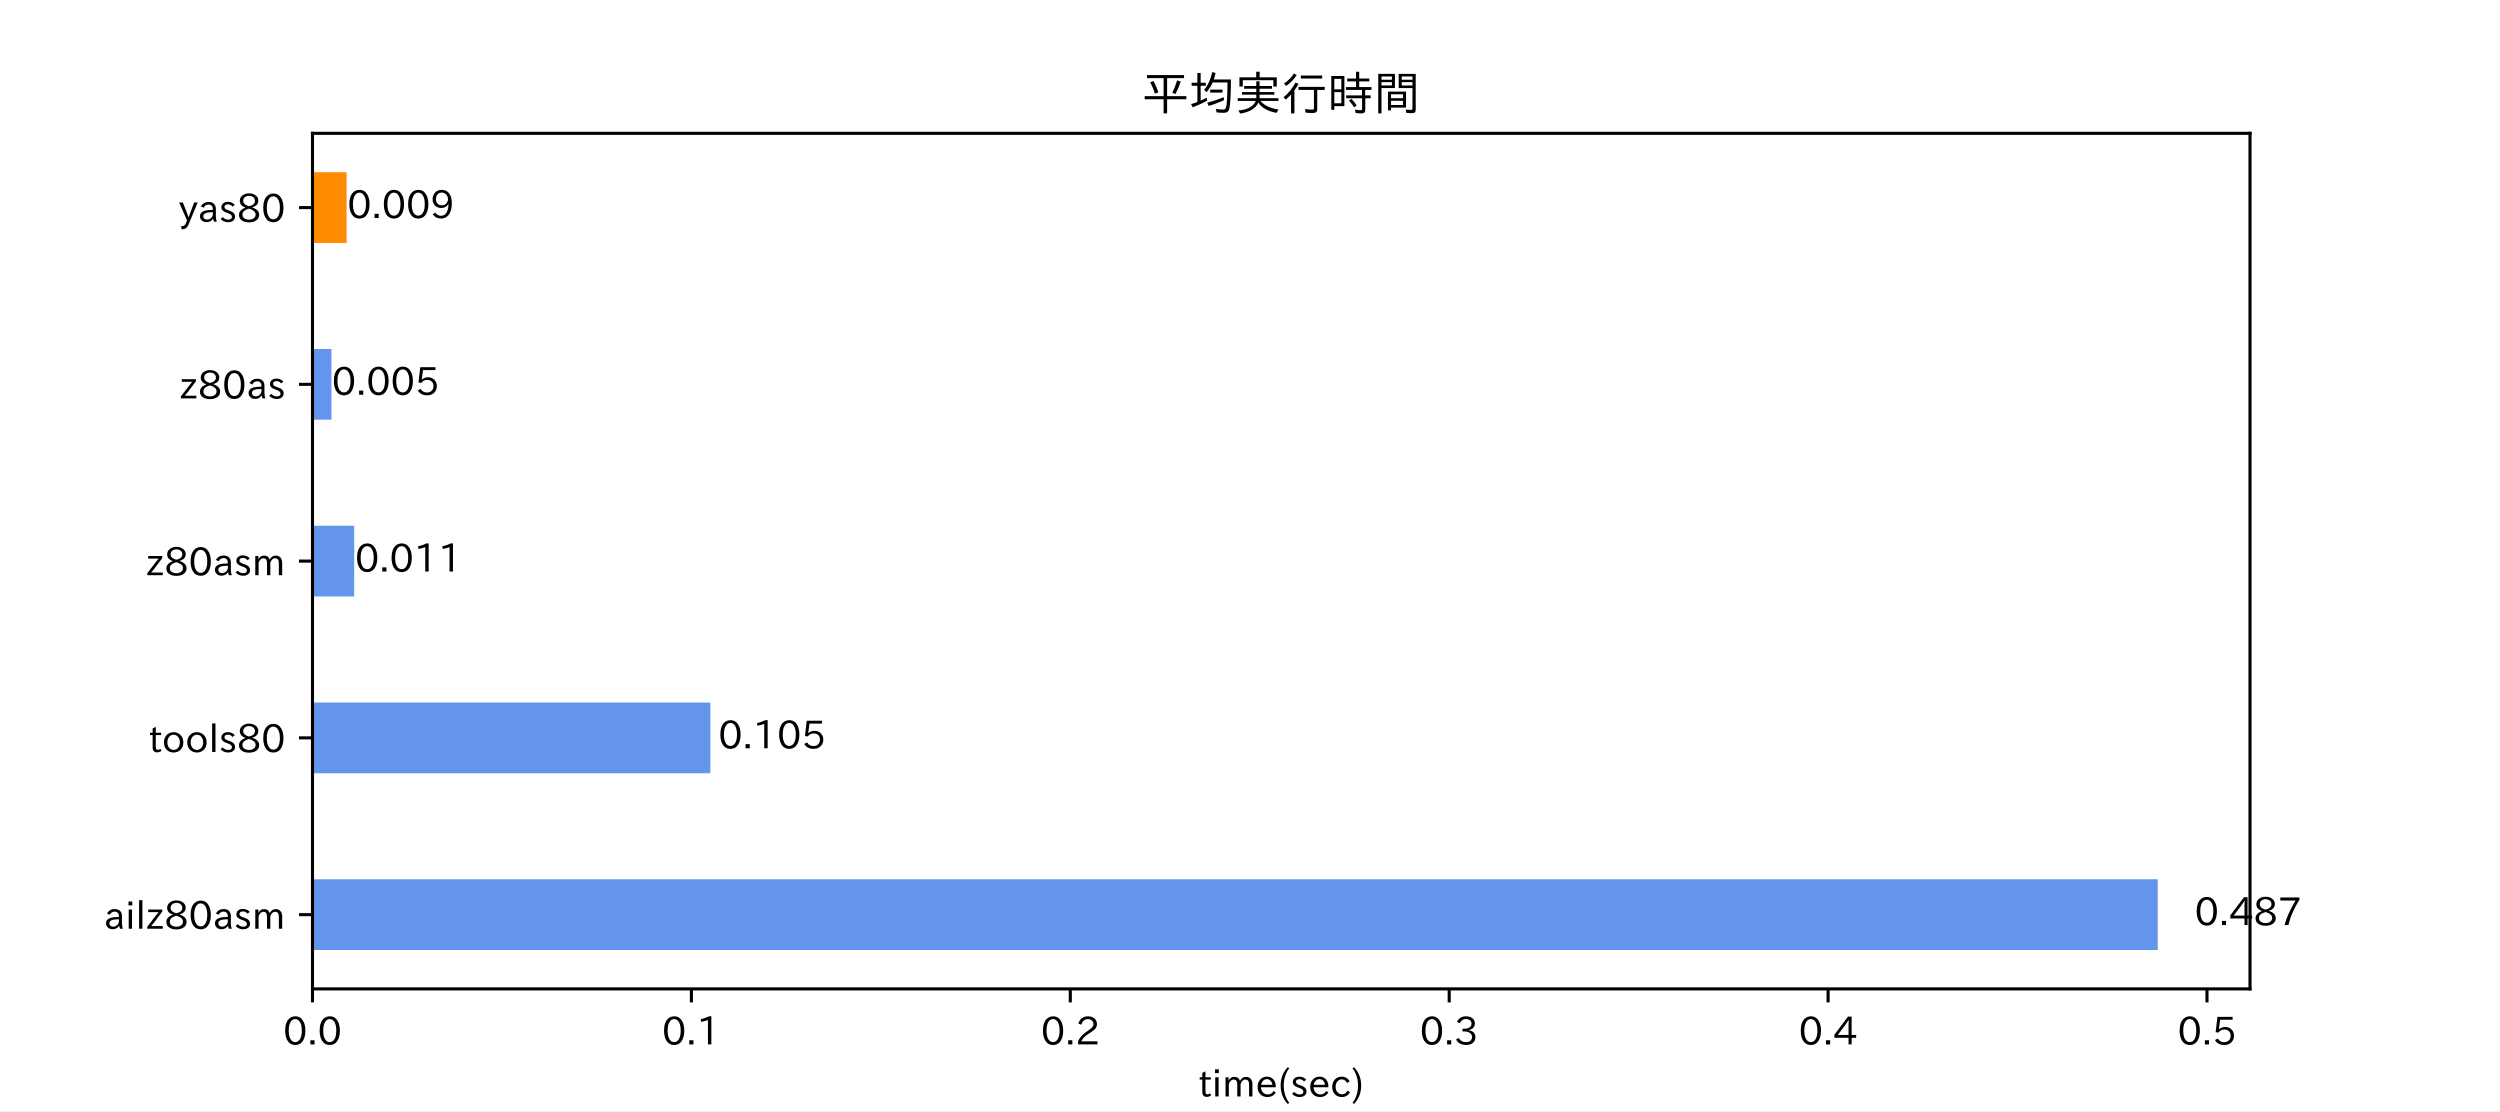
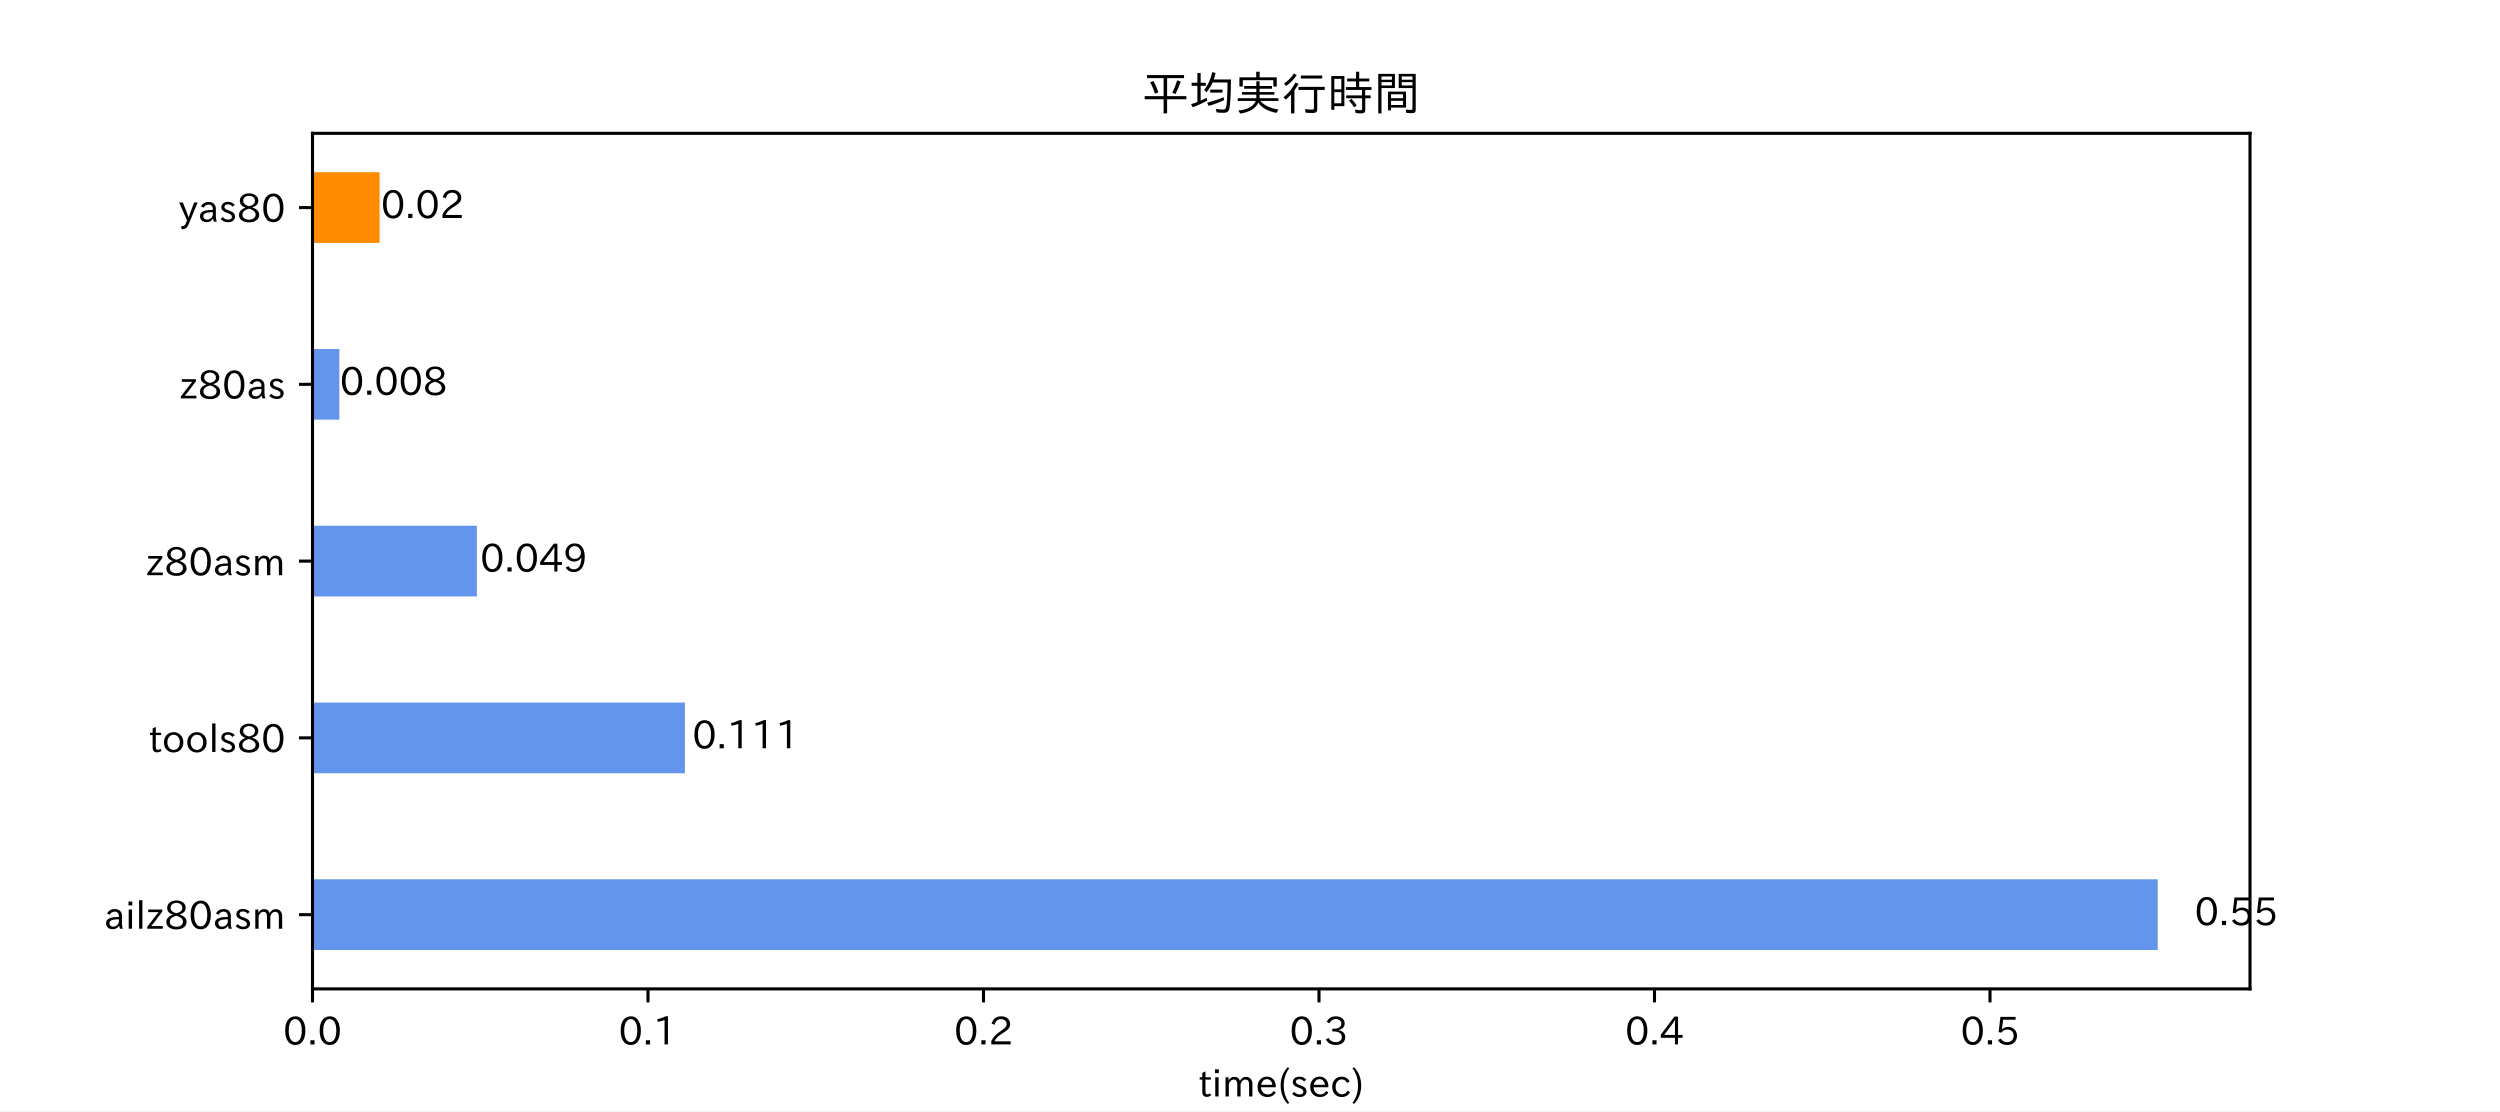
<svg xmlns="http://www.w3.org/2000/svg" xmlns:xlink="http://www.w3.org/1999/xlink" width="648pt" height="288pt" viewBox="0 0 648 288" version="1.1">
  <defs>
    <style type="text/css">*{stroke-linejoin: round; stroke-linecap: butt}</style>
  </defs>
  <g id="figure_1">
    <g id="patch_1">
      <path d="M 0 288  L 648 288  L 648 0  L 0 0  z " style="fill: #ffffff" />
    </g>
    <g id="axes_1">
      <g id="patch_2">
        <path d="M 81 256.32  L 583.2 256.32  L 583.2 34.56  L 81 34.56  z " style="fill: #ffffff" />
      </g>
      <g id="patch_3">
-         <path d="M 81 44.64  L 89.839 44.64  L 89.839 62.967  L 81 62.967  z " clip-path="url(#p215a310bd5)" style="fill: #ff8c00" />
+         <path d="M 81 44.64  L 98.392 44.64  L 98.392 62.967  L 81 62.967  z " clip-path="url(#pfd53c5d182)" style="fill: #ff8c00" />
      </g>
      <g id="patch_4">
-         <path d="M 81 90.458  L 85.911 90.458  L 85.911 108.785  L 81 108.785  z " clip-path="url(#p215a310bd5)" style="fill: #6495ed" />
+         <path d="M 81 90.458  L 87.957 90.458  L 87.957 108.785  L 81 108.785  z " clip-path="url(#pfd53c5d182)" style="fill: #6495ed" />
      </g>
      <g id="patch_5">
-         <path d="M 81 136.276  L 91.803 136.276  L 91.803 154.604  L 81 154.604  z " clip-path="url(#p215a310bd5)" style="fill: #6495ed" />
+         <path d="M 81 136.276  L 123.611 136.276  L 123.611 154.604  L 81 154.604  z " clip-path="url(#pfd53c5d182)" style="fill: #6495ed" />
      </g>
      <g id="patch_6">
-         <path d="M 81 182.095  L 184.121 182.095  L 184.121 200.422  L 81 200.422  z " clip-path="url(#p215a310bd5)" style="fill: #6495ed" />
+         <path d="M 81 182.095  L 177.527 182.095  L 177.527 200.422  L 81 200.422  z " clip-path="url(#pfd53c5d182)" style="fill: #6495ed" />
      </g>
      <g id="patch_7">
-         <path d="M 81 227.913  L 559.286 227.913  L 559.286 246.24  L 81 246.24  z " clip-path="url(#p215a310bd5)" style="fill: #6495ed" />
+         <path d="M 81 227.913  L 559.286 227.913  L 559.286 246.24  L 81 246.24  z " clip-path="url(#pfd53c5d182)" style="fill: #6495ed" />
      </g>
      <g id="matplotlib.axis_1">
        <g id="xtick_1">
          <g id="line2d_1">
            <defs>
-               <path id="m4968c9f6e3" d="M 0 0  L 0 3.5  " style="stroke: #000000; stroke-width: 0.8" />
+               <path id="mb11328006b" d="M 0 0  L 0 3.5  " style="stroke: #000000; stroke-width: 0.8" />
            </defs>
            <g>
-               <use xlink:href="#m4968c9f6e3" x="81" y="256.32" style="stroke: #000000; stroke-width: 0.8" />
+               <use xlink:href="#mb11328006b" x="81" y="256.32" style="stroke: #000000; stroke-width: 0.8" />
            </g>
          </g>
          <g id="text_1">
            <g transform="translate(73.38047 270.8106) scale(0.1 -0.1)">
              <defs>
                <path id="IPAexGothic-30" d="M 2038 4725  Q 2881 4725 3334 3944  Q 3694 3325 3694 2344  Q 3694 1372 3334 741  Q 2888 -31 2016 -31  Q 1147 -31 700 741  Q 341 1372 341 2350  Q 341 3713 1000 4334  Q 1419 4725 2038 4725  z M 2016 4266  Q 1516 4266 1228 3759  Q 934 3247 934 2344  Q 934 1456 1222 947  Q 1513 447 2016 447  Q 2619 447 2909 1153  Q 3100 1622 3100 2375  Q 3100 3256 2806 3759  Q 2509 4266 2016 4266  z " transform="scale(0.015625)" />
                <path id="IPAexGothic-2e" d="M 1184 63  L 494 63  L 494 753  L 1184 753  L 1184 63  z " transform="scale(0.015625)" />
              </defs>
              <use xlink:href="#IPAexGothic-30" />
              <use xlink:href="#IPAexGothic-2e" transform="translate(62.98828 0)" />
              <use xlink:href="#IPAexGothic-30" transform="translate(89.4043 0)" />
            </g>
          </g>
        </g>
        <g id="xtick_2">
          <g id="line2d_2">
            <g>
-               <use xlink:href="#m4968c9f6e3" x="179.211" y="256.32" style="stroke: #000000; stroke-width: 0.8" />
+               <use xlink:href="#mb11328006b" x="167.961" y="256.32" style="stroke: #000000; stroke-width: 0.8" />
            </g>
          </g>
          <g id="text_2">
-             <g transform="translate(171.5911 270.8106) scale(0.1 -0.1)">
+             <g transform="translate(160.3415 270.8106) scale(0.1 -0.1)">
              <defs>
                <path id="IPAexGothic-31" d="M 2463 63  L 1900 63  L 1900 4103  Q 1372 3922 788 3797  L 684 4231  Q 1519 4441 2106 4731  L 2463 4731  L 2463 63  z " transform="scale(0.015625)" />
              </defs>
              <use xlink:href="#IPAexGothic-30" />
              <use xlink:href="#IPAexGothic-2e" transform="translate(62.98828 0)" />
              <use xlink:href="#IPAexGothic-31" transform="translate(89.4043 0)" />
            </g>
          </g>
        </g>
        <g id="xtick_3">
          <g id="line2d_3">
            <g>
-               <use xlink:href="#m4968c9f6e3" x="277.421" y="256.32" style="stroke: #000000; stroke-width: 0.8" />
+               <use xlink:href="#mb11328006b" x="254.922" y="256.32" style="stroke: #000000; stroke-width: 0.8" />
            </g>
          </g>
          <g id="text_3">
-             <g transform="translate(269.8017 270.8106) scale(0.1 -0.1)">
+             <g transform="translate(247.3025 270.8106) scale(0.1 -0.1)">
              <defs>
                <path id="IPAexGothic-32" d="M 3659 63  L 447 63  L 447 594  Q 825 1475 1894 2203  L 2072 2322  Q 2619 2697 2791 2906  Q 2988 3153 2988 3444  Q 2988 3772 2756 4003  Q 2500 4259 2084 4259  Q 1250 4259 991 3328  L 497 3506  Q 853 4725 2116 4725  Q 2806 4725 3216 4316  Q 3575 3947 3575 3425  Q 3575 3038 3344 2722  Q 3131 2416 2366 1938  L 2231 1856  Q 1256 1253 978 569  L 3659 569  L 3659 63  z " transform="scale(0.015625)" />
              </defs>
              <use xlink:href="#IPAexGothic-30" />
              <use xlink:href="#IPAexGothic-2e" transform="translate(62.98828 0)" />
              <use xlink:href="#IPAexGothic-32" transform="translate(89.4043 0)" />
            </g>
          </g>
        </g>
        <g id="xtick_4">
          <g id="line2d_4">
            <g>
-               <use xlink:href="#m4968c9f6e3" x="375.632" y="256.32" style="stroke: #000000; stroke-width: 0.8" />
+               <use xlink:href="#mb11328006b" x="341.883" y="256.32" style="stroke: #000000; stroke-width: 0.8" />
            </g>
          </g>
          <g id="text_4">
-             <g transform="translate(368.0123 270.8106) scale(0.1 -0.1)">
+             <g transform="translate(334.2636 270.8106) scale(0.1 -0.1)">
              <defs>
                <path id="IPAexGothic-33" d="M 2381 2419  Q 3506 2216 3506 1278  Q 3506 716 3128 356  Q 2709 -31 1944 -31  Q 797 -31 288 881  L 756 1131  Q 1109 441 1938 441  Q 2425 441 2694 691  Q 2950 928 2950 1291  Q 2950 1719 2566 1978  Q 2216 2213 1644 2213  L 1363 2213  L 1363 2669  L 1656 2669  Q 2231 2669 2534 2888  Q 2859 3119 2859 3509  Q 2859 3934 2494 4138  Q 2259 4278 1931 4278  Q 1238 4278 903 3578  L 434 3803  Q 897 4725 1938 4725  Q 2597 4725 3006 4394  Q 3416 4069 3416 3534  Q 3416 3028 3019 2706  Q 2763 2500 2381 2444  L 2381 2419  z " transform="scale(0.015625)" />
              </defs>
              <use xlink:href="#IPAexGothic-30" />
              <use xlink:href="#IPAexGothic-2e" transform="translate(62.98828 0)" />
              <use xlink:href="#IPAexGothic-33" transform="translate(89.4043 0)" />
            </g>
          </g>
        </g>
        <g id="xtick_5">
          <g id="line2d_5">
            <g>
-               <use xlink:href="#m4968c9f6e3" x="473.842" y="256.32" style="stroke: #000000; stroke-width: 0.8" />
+               <use xlink:href="#mb11328006b" x="428.844" y="256.32" style="stroke: #000000; stroke-width: 0.8" />
            </g>
          </g>
          <g id="text_5">
-             <g transform="translate(466.2229 270.8106) scale(0.1 -0.1)">
+             <g transform="translate(421.2246 270.8106) scale(0.1 -0.1)">
              <defs>
                <path id="IPAexGothic-34" d="M 3813 1159  L 3059 1159  L 3059 63  L 2547 63  L 2547 1159  L 197 1159  L 197 1672  L 2456 4678  L 3059 4678  L 3059 1634  L 3813 1634  L 3813 1159  z M 2578 4109  L 2559 4109  Q 2278 3656 2003 3284  L 759 1634  L 2547 1634  L 2547 3144  Q 2547 3481 2578 4109  z " transform="scale(0.015625)" />
              </defs>
              <use xlink:href="#IPAexGothic-30" />
              <use xlink:href="#IPAexGothic-2e" transform="translate(62.98828 0)" />
              <use xlink:href="#IPAexGothic-34" transform="translate(89.4043 0)" />
            </g>
          </g>
        </g>
        <g id="xtick_6">
          <g id="line2d_6">
            <g>
-               <use xlink:href="#m4968c9f6e3" x="572.053" y="256.32" style="stroke: #000000; stroke-width: 0.8" />
+               <use xlink:href="#mb11328006b" x="515.805" y="256.32" style="stroke: #000000; stroke-width: 0.8" />
            </g>
          </g>
          <g id="text_6">
-             <g transform="translate(564.4336 270.8106) scale(0.1 -0.1)">
+             <g transform="translate(508.1857 270.8106) scale(0.1 -0.1)">
              <defs>
                <path id="IPAexGothic-35" d="M 1178 2603  Q 1634 2963 2172 2963  Q 2816 2963 3241 2528  Q 3638 2113 3638 1497  Q 3638 938 3297 513  Q 2869 -31 2031 -31  Q 959 -31 469 784  L 938 1028  Q 1309 434 2013 434  Q 2466 434 2769 716  Q 3081 1013 3081 1503  Q 3081 1966 2806 2241  Q 2519 2528 2056 2528  Q 1406 2528 1072 2028  L 591 2091  L 884 4634  L 3406 4634  L 3406 4153  L 1341 4153  L 1134 2603  L 1178 2603  z " transform="scale(0.015625)" />
              </defs>
              <use xlink:href="#IPAexGothic-30" />
              <use xlink:href="#IPAexGothic-2e" transform="translate(62.98828 0)" />
              <use xlink:href="#IPAexGothic-35" transform="translate(89.4043 0)" />
            </g>
          </g>
        </g>
        <g id="text_7">
          <g transform="translate(310.6156 284.3028) scale(0.1 -0.1)">
            <defs>
              <path id="IPAexGothic-74" d="M 2125 241  Q 1769 -6 1397 -6  Q 653 -6 653 831  L 653 2859  L 219 2859  L 219 3250  L 653 3250  L 653 3966  L 1178 4228  L 1178 3250  L 2063 3250  L 2063 2859  L 1178 2859  L 1178 906  Q 1178 416 1513 416  Q 1738 416 1941 588  L 2125 241  z " transform="scale(0.015625)" />
              <path id="IPAexGothic-69" d="M 1178 3928  L 550 3928  L 550 4569  L 1178 4569  L 1178 3928  z M 1138 63  L 588 63  L 588 3250  L 1138 3250  L 1138 63  z " transform="scale(0.015625)" />
              <path id="IPAexGothic-6d" d="M 5022 63  L 4472 63  L 4472 2059  Q 4472 2869 3847 2869  Q 3550 2869 3303 2594  Q 3128 2397 3059 2103  L 3059 63  L 2509 63  L 2509 2066  Q 2509 2869 1919 2869  Q 1606 2869 1369 2594  Q 1113 2306 1113 2041  L 1113 63  L 563 63  L 563 3250  L 1075 3250  L 1075 2700  Q 1391 3316 2028 3316  Q 2725 3316 2956 2647  Q 3303 3316 3953 3316  Q 4478 3316 4772 2944  Q 5022 2638 5022 2072  L 5022 63  z " transform="scale(0.015625)" />
              <path id="IPAexGothic-65" d="M 863 1594  Q 891 1041 1209 722  Q 1534 397 1997 397  Q 2606 397 2963 966  L 3322 728  Q 2869 -31 1931 -31  Q 1222 -31 766 422  Q 306 884 306 1641  Q 306 2444 788 2925  Q 1216 3353 1856 3353  Q 2459 3353 2866 2956  Q 3322 2494 3322 1722  L 3322 1594  L 863 1594  z M 2756 1997  Q 2709 2431 2450 2681  Q 2194 2938 1844 2938  Q 1438 2938 1150 2591  Q 953 2356 894 1997  L 2756 1997  z " transform="scale(0.015625)" />
              <path id="IPAexGothic-28" d="M 1928 -1016  L 1653 -1166  Q 488 69 488 1875  Q 488 3678 1653 4909  L 1928 4763  Q 1006 3522 1006 1881  Q 1006 203 1928 -1016  z " transform="scale(0.015625)" />
              <path id="IPAexGothic-73" d="M 2234 2547  Q 1938 2931 1484 2931  Q 891 2931 891 2475  Q 891 2153 1531 1944  L 1741 1875  Q 2650 1578 2650 894  Q 2650 434 2272 172  Q 1972 -31 1497 -31  Q 766 -31 256 503  L 603 819  Q 997 397 1516 397  Q 2131 397 2131 875  Q 2131 1238 1453 1478  L 1234 1553  Q 378 1853 378 2431  Q 378 2797 628 3047  Q 928 3347 1453 3347  Q 2156 3347 2606 2859  L 2234 2547  z " transform="scale(0.015625)" />
              <path id="IPAexGothic-63" d="M 3269 784  Q 2834 -31 1900 -31  Q 1228 -31 788 409  Q 313 891 313 1663  Q 313 2428 788 2913  Q 1222 3347 1881 3347  Q 2813 3347 3206 2541  L 2763 2309  Q 2484 2900 1900 2900  Q 1516 2900 1234 2619  Q 881 2266 881 1650  Q 881 1069 1222 728  Q 1522 428 1956 428  Q 2547 428 2847 1016  L 3269 784  z " transform="scale(0.015625)" />
              <path id="IPAexGothic-29" d="M 466 4909  Q 1638 3672 1638 1875  Q 1638 75 466 -1166  L 191 -1016  Q 1119 216 1119 1881  Q 1119 3509 191 4763  L 466 4909  z " transform="scale(0.015625)" />
            </defs>
            <use xlink:href="#IPAexGothic-74" />
            <use xlink:href="#IPAexGothic-69" transform="translate(34.61914 0)" />
            <use xlink:href="#IPAexGothic-6d" transform="translate(61.62109 0)" />
            <use xlink:href="#IPAexGothic-65" transform="translate(148.7305 0)" />
            <use xlink:href="#IPAexGothic-28" transform="translate(205.6152 0)" />
            <use xlink:href="#IPAexGothic-73" transform="translate(238.916 0)" />
            <use xlink:href="#IPAexGothic-65" transform="translate(285.1074 0)" />
            <use xlink:href="#IPAexGothic-63" transform="translate(341.9922 0)" />
            <use xlink:href="#IPAexGothic-29" transform="translate(396.3867 0)" />
          </g>
        </g>
      </g>
      <g id="matplotlib.axis_2">
        <g id="ytick_1">
          <g id="line2d_7">
            <defs>
-               <path id="mace88168f4" d="M 0 0  L -3.5 0  " style="stroke: #000000; stroke-width: 0.8" />
+               <path id="me2c462a9ef" d="M 0 0  L -3.5 0  " style="stroke: #000000; stroke-width: 0.8" />
            </defs>
            <g>
-               <use xlink:href="#mace88168f4" x="81" y="53.804" style="stroke: #000000; stroke-width: 0.8" />
+               <use xlink:href="#me2c462a9ef" x="81" y="53.804" style="stroke: #000000; stroke-width: 0.8" />
            </g>
          </g>
          <g id="text_8">
            <g transform="translate(46.36406 57.54895) scale(0.1 -0.1)">
              <defs>
                <path id="IPAexGothic-79" d="M 3122 3250  L 1575 -488  Q 1278 -1203 550 -1203  L 478 -1203  L 344 -703  L 447 -703  Q 969 -703 1150 -238  L 1356 275  L 38 3250  L 659 3250  L 1363 1459  Q 1528 1025 1606 781  L 1625 781  Q 1750 1169 1863 1459  L 2528 3250  L 3122 3250  z " transform="scale(0.015625)" />
                <path id="IPAexGothic-61" d="M 3156 63  L 2672 63  Q 2559 303 2531 556  L 2509 556  Q 2147 -25 1428 -25  Q 934 -25 622 288  Q 347 563 347 959  Q 347 1947 2050 1997  L 2478 2009  L 2478 2175  Q 2478 2509 2288 2700  Q 2088 2900 1775 2900  Q 1238 2900 969 2378  L 494 2597  Q 938 3328 1788 3328  Q 2375 3328 2691 3000  Q 2984 2706 2984 2169  L 2984 997  Q 2984 400 3156 63  z M 2491 1625  L 2141 1619  Q 903 1591 903 953  Q 903 728 1050 581  Q 1231 403 1525 403  Q 1934 403 2234 703  Q 2491 969 2491 1344  L 2491 1625  z " transform="scale(0.015625)" />
                <path id="IPAexGothic-38" d="M 2541 2425  Q 3700 2031 3700 1197  Q 3700 541 3100 197  Q 2663 -56 2016 -56  Q 1366 -56 928 197  Q 347 531 347 1178  Q 347 1988 1409 2381  L 1409 2400  Q 481 2734 481 3509  Q 481 4100 981 4456  Q 1406 4756 2019 4756  Q 2703 4756 3131 4403  Q 3553 4069 3553 3566  Q 3553 2706 2541 2444  L 2541 2425  z M 2022 2625  Q 2997 2856 2997 3528  Q 2997 3916 2675 4150  Q 2413 4347 2016 4347  Q 1606 4347 1331 4128  Q 1050 3897 1050 3522  Q 1050 3150 1350 2925  Q 1494 2809 1722 2722  Q 1984 2616 2022 2625  z M 1978 2209  Q 922 1931 922 1216  Q 922 775 1313 556  Q 1606 391 2009 391  Q 2575 391 2881 697  Q 3106 922 3106 1250  Q 3106 1594 2794 1850  Q 2609 1994 2350 2100  Q 2047 2222 1978 2209  z " transform="scale(0.015625)" />
              </defs>
              <use xlink:href="#IPAexGothic-79" />
              <use xlink:href="#IPAexGothic-61" transform="translate(49.21875 0)" />
              <use xlink:href="#IPAexGothic-73" transform="translate(104.1992 0)" />
              <use xlink:href="#IPAexGothic-38" transform="translate(150.3906 0)" />
              <use xlink:href="#IPAexGothic-30" transform="translate(213.3789 0)" />
            </g>
          </g>
        </g>
        <g id="ytick_2">
          <g id="line2d_8">
            <g>
-               <use xlink:href="#mace88168f4" x="81" y="99.622" style="stroke: #000000; stroke-width: 0.8" />
+               <use xlink:href="#me2c462a9ef" x="81" y="99.622" style="stroke: #000000; stroke-width: 0.8" />
            </g>
          </g>
          <g id="text_9">
            <g transform="translate(46.55469 103.3671) scale(0.1 -0.1)">
              <defs>
                <path id="IPAexGothic-7a" d="M 2778 63  L 206 63  L 206 381  L 1575 2175  Q 1822 2500 2081 2797  L 2081 2816  L 366 2816  L 366 3250  L 2703 3250  L 2703 2900  L 1378 1138  Q 1256 975 872 522  L 872 503  L 2778 503  L 2778 63  z " transform="scale(0.015625)" />
              </defs>
              <use xlink:href="#IPAexGothic-7a" />
              <use xlink:href="#IPAexGothic-38" transform="translate(47.31445 0)" />
              <use xlink:href="#IPAexGothic-30" transform="translate(110.3027 0)" />
              <use xlink:href="#IPAexGothic-61" transform="translate(173.291 0)" />
              <use xlink:href="#IPAexGothic-73" transform="translate(228.2715 0)" />
            </g>
          </g>
        </g>
        <g id="ytick_3">
          <g id="line2d_9">
            <g>
-               <use xlink:href="#mace88168f4" x="81" y="145.44" style="stroke: #000000; stroke-width: 0.8" />
+               <use xlink:href="#me2c462a9ef" x="81" y="145.44" style="stroke: #000000; stroke-width: 0.8" />
            </g>
          </g>
          <g id="text_10">
            <g transform="translate(37.84375 149.1853) scale(0.1 -0.1)">
              <use xlink:href="#IPAexGothic-7a" />
              <use xlink:href="#IPAexGothic-38" transform="translate(47.31445 0)" />
              <use xlink:href="#IPAexGothic-30" transform="translate(110.3027 0)" />
              <use xlink:href="#IPAexGothic-61" transform="translate(173.291 0)" />
              <use xlink:href="#IPAexGothic-73" transform="translate(228.2715 0)" />
              <use xlink:href="#IPAexGothic-6d" transform="translate(274.4629 0)" />
            </g>
          </g>
        </g>
        <g id="ytick_4">
          <g id="line2d_10">
            <g>
-               <use xlink:href="#mace88168f4" x="81" y="191.258" style="stroke: #000000; stroke-width: 0.8" />
+               <use xlink:href="#me2c462a9ef" x="81" y="191.258" style="stroke: #000000; stroke-width: 0.8" />
            </g>
          </g>
          <g id="text_11">
            <g transform="translate(38.54062 195.0035) scale(0.1 -0.1)">
              <defs>
                <path id="IPAexGothic-6f" d="M 1919 3341  Q 2594 3341 3056 2888  Q 3531 2413 3531 1638  Q 3531 888 3066 422  Q 2609 -31 1919 -31  Q 1228 -31 781 416  Q 313 881 313 1656  Q 313 2413 788 2888  Q 1241 3341 1919 3341  z M 1919 2919  Q 1519 2919 1241 2631  Q 888 2278 888 1650  Q 888 1031 1234 684  Q 1516 403 1919 403  Q 2331 403 2609 691  Q 2956 1038 2956 1672  Q 2956 2269 2603 2631  Q 2316 2919 1919 2919  z " transform="scale(0.015625)" />
                <path id="IPAexGothic-6c" d="M 1131 63  L 581 63  L 581 4794  L 1131 4794  L 1131 63  z " transform="scale(0.015625)" />
              </defs>
              <use xlink:href="#IPAexGothic-74" />
              <use xlink:href="#IPAexGothic-6f" transform="translate(34.61914 0)" />
              <use xlink:href="#IPAexGothic-6f" transform="translate(95.01953 0)" />
              <use xlink:href="#IPAexGothic-6c" transform="translate(155.4199 0)" />
              <use xlink:href="#IPAexGothic-73" transform="translate(182.4219 0)" />
              <use xlink:href="#IPAexGothic-38" transform="translate(228.6133 0)" />
              <use xlink:href="#IPAexGothic-30" transform="translate(291.6016 0)" />
            </g>
          </g>
        </g>
        <g id="ytick_5">
          <g id="line2d_11">
            <g>
-               <use xlink:href="#mace88168f4" x="81" y="237.076" style="stroke: #000000; stroke-width: 0.8" />
+               <use xlink:href="#me2c462a9ef" x="81" y="237.076" style="stroke: #000000; stroke-width: 0.8" />
            </g>
          </g>
          <g id="text_12">
            <g transform="translate(26.94531 240.8217) scale(0.1 -0.1)">
              <use xlink:href="#IPAexGothic-61" />
              <use xlink:href="#IPAexGothic-69" transform="translate(54.98047 0)" />
              <use xlink:href="#IPAexGothic-6c" transform="translate(81.98242 0)" />
              <use xlink:href="#IPAexGothic-7a" transform="translate(108.9844 0)" />
              <use xlink:href="#IPAexGothic-38" transform="translate(156.2988 0)" />
              <use xlink:href="#IPAexGothic-30" transform="translate(219.2871 0)" />
              <use xlink:href="#IPAexGothic-61" transform="translate(282.2754 0)" />
              <use xlink:href="#IPAexGothic-73" transform="translate(337.2559 0)" />
              <use xlink:href="#IPAexGothic-6d" transform="translate(383.4473 0)" />
            </g>
          </g>
        </g>
      </g>
      <g id="patch_8">
        <path d="M 81 256.32  L 81 34.56  " style="fill: none; stroke: #000000; stroke-width: 0.8; stroke-linejoin: miter; stroke-linecap: square" />
      </g>
      <g id="patch_9">
        <path d="M 583.2 256.32  L 583.2 34.56  " style="fill: none; stroke: #000000; stroke-width: 0.8; stroke-linejoin: miter; stroke-linecap: square" />
      </g>
      <g id="patch_10">
        <path d="M 81 256.32  L 583.2 256.32  " style="fill: none; stroke: #000000; stroke-width: 0.8; stroke-linejoin: miter; stroke-linecap: square" />
      </g>
      <g id="patch_11">
        <path d="M 81 34.56  L 583.2 34.56  " style="fill: none; stroke: #000000; stroke-width: 0.8; stroke-linejoin: miter; stroke-linecap: square" />
      </g>
      <g id="text_13">
-         <g transform="translate(90.01574 56.59895) scale(0.1 -0.1)">
+         <g transform="translate(98.74005 56.59895) scale(0.1 -0.1)">
+           <use xlink:href="#IPAexGothic-30" />
+           <use xlink:href="#IPAexGothic-2e" transform="translate(62.98828 0)" />
+           <use xlink:href="#IPAexGothic-30" transform="translate(89.4043 0)" />
+           <use xlink:href="#IPAexGothic-32" transform="translate(152.3926 0)" />
+         </g>
+       </g>
+       <g id="text_14">
+         <g transform="translate(88.09602 102.4171) scale(0.1 -0.1)">
+           <use xlink:href="#IPAexGothic-30" />
+           <use xlink:href="#IPAexGothic-2e" transform="translate(62.98828 0)" />
+           <use xlink:href="#IPAexGothic-30" transform="translate(89.4043 0)" />
+           <use xlink:href="#IPAexGothic-30" transform="translate(152.3926 0)" />
+           <use xlink:href="#IPAexGothic-38" transform="translate(215.3809 0)" />
+         </g>
+       </g>
+       <g id="text_15">
+         <g transform="translate(124.4631 148.2353) scale(0.1 -0.1)">
          <defs>
            <path id="IPAexGothic-39" d="M 2984 2356  Q 2544 1716 1813 1716  Q 1253 1716 847 2056  Q 366 2459 366 3163  Q 366 3813 769 4266  Q 1181 4725 1869 4725  Q 2800 4725 3241 3950  Q 3559 3378 3559 2472  Q 3559 1250 3041 588  Q 2553 -31 1769 -31  Q 859 -31 391 703  L 853 953  Q 1156 428 1753 428  Q 2922 428 3009 2356  L 2984 2356  z M 1888 4278  Q 1450 4278 1172 3950  Q 922 3653 922 3200  Q 922 2741 1159 2478  Q 1434 2163 1906 2163  Q 2431 2163 2728 2572  Q 2925 2847 2925 3169  Q 2925 3553 2694 3863  Q 2375 4278 1888 4278  z " transform="scale(0.015625)" />
          </defs>
          <use xlink:href="#IPAexGothic-30" />
          <use xlink:href="#IPAexGothic-2e" transform="translate(62.98828 0)" />
          <use xlink:href="#IPAexGothic-30" transform="translate(89.4043 0)" />
-           <use xlink:href="#IPAexGothic-30" transform="translate(152.3926 0)" />
+           <use xlink:href="#IPAexGothic-34" transform="translate(152.3926 0)" />
          <use xlink:href="#IPAexGothic-39" transform="translate(215.3809 0)" />
        </g>
      </g>
-       <g id="text_14">
-         <g transform="translate(86.00874 102.4171) scale(0.1 -0.1)">
-           <use xlink:href="#IPAexGothic-30" />
-           <use xlink:href="#IPAexGothic-2e" transform="translate(62.98828 0)" />
-           <use xlink:href="#IPAexGothic-30" transform="translate(89.4043 0)" />
-           <use xlink:href="#IPAexGothic-30" transform="translate(152.3926 0)" />
-           <use xlink:href="#IPAexGothic-35" transform="translate(215.3809 0)" />
-         </g>
-       </g>
-       <g id="text_15">
-         <g transform="translate(92.01923 148.2353) scale(0.1 -0.1)">
-           <use xlink:href="#IPAexGothic-30" />
-           <use xlink:href="#IPAexGothic-2e" transform="translate(62.98828 0)" />
-           <use xlink:href="#IPAexGothic-30" transform="translate(89.4043 0)" />
+       <g id="text_16">
+         <g transform="translate(179.4573 194.0535) scale(0.1 -0.1)">
+           <use xlink:href="#IPAexGothic-30" />
+           <use xlink:href="#IPAexGothic-2e" transform="translate(62.98828 0)" />
+           <use xlink:href="#IPAexGothic-31" transform="translate(89.4043 0)" />
          <use xlink:href="#IPAexGothic-31" transform="translate(152.3926 0)" />
          <use xlink:href="#IPAexGothic-31" transform="translate(215.3809 0)" />
        </g>
      </g>
-       <g id="text_16">
-         <g transform="translate(186.1836 194.0535) scale(0.1 -0.1)">
-           <use xlink:href="#IPAexGothic-30" />
-           <use xlink:href="#IPAexGothic-2e" transform="translate(62.98828 0)" />
-           <use xlink:href="#IPAexGothic-31" transform="translate(89.4043 0)" />
-           <use xlink:href="#IPAexGothic-30" transform="translate(152.3926 0)" />
-           <use xlink:href="#IPAexGothic-35" transform="translate(215.3809 0)" />
-         </g>
-       </g>
      <g id="text_17">
        <g transform="translate(568.8514 239.8717) scale(0.1 -0.1)">
-           <defs>
-             <path id="IPAexGothic-37" d="M 3597 4263  Q 2238 2106 1778 63  L 1131 63  Q 1581 1834 2950 4128  L 428 4128  L 428 4634  L 3597 4634  L 3597 4263  z " transform="scale(0.015625)" />
-           </defs>
-           <use xlink:href="#IPAexGothic-30" />
-           <use xlink:href="#IPAexGothic-2e" transform="translate(62.98828 0)" />
-           <use xlink:href="#IPAexGothic-34" transform="translate(89.4043 0)" />
-           <use xlink:href="#IPAexGothic-38" transform="translate(152.3926 0)" />
-           <use xlink:href="#IPAexGothic-37" transform="translate(215.3809 0)" />
+           <use xlink:href="#IPAexGothic-30" />
+           <use xlink:href="#IPAexGothic-2e" transform="translate(62.98828 0)" />
+           <use xlink:href="#IPAexGothic-35" transform="translate(89.4043 0)" />
+           <use xlink:href="#IPAexGothic-35" transform="translate(152.3926 0)" />
        </g>
      </g>
      <g id="text_18">
        <g transform="translate(296.1 28.56) scale(0.12 -0.12)">
          <defs>
            <path id="IPAexGothic-5e73" d="M 3422 4428  L 3422 1941  L 6084 1941  L 6084 1513  L 3422 1513  L 3422 -447  L 2934 -447  L 2934 1513  L 322 1513  L 322 1941  L 2934 1941  L 2934 4428  L 641 4428  L 641 4856  L 5763 4856  L 5763 4428  L 3422 4428  z M 1728 2278  Q 1488 3094 1081 3859  L 1544 4038  Q 1875 3422 2222 2472  L 1728 2278  z M 4134 2425  Q 4509 3138 4813 4128  L 5306 3944  Q 4984 3006 4569 2228  L 4134 2425  z " transform="scale(0.015625)" />
            <path id="IPAexGothic-5747" d="M 1206 3794  L 1206 5144  L 1659 5144  L 1659 3794  L 2369 3794  L 2369 3372  L 1659 3372  L 1659 1325  Q 2078 1513 2484 1722  L 2566 1313  Q 1556 775 559 397  L 334 838  Q 803 975 1206 1138  L 1206 3372  L 413 3372  L 413 3794  L 1206 3794  z M 3475 4244  L 5844 4244  Q 5834 1131 5619 184  Q 5494 -366 4838 -366  Q 4369 -366 3859 -306  L 3769 184  Q 4241 88 4731 88  Q 5059 88 5147 306  Q 5359 919 5369 3828  L 3316 3828  Q 3013 3119 2466 2472  L 2150 2828  Q 2944 3788 3259 5263  L 3719 5147  Q 3619 4663 3475 4244  z M 2975 2847  L 4678 2847  L 4678 2431  L 2975 2431  L 2975 2847  z M 2559 1044  Q 3747 1338 4838 1797  L 4891 1388  Q 3831 891 2766 588  L 2559 1044  z " transform="scale(0.015625)" />
            <path id="IPAexGothic-5b9f" d="M 3525 1275  Q 4288 350 6022 91  L 5738 -375  Q 3953 -41 3219 1050  Q 2731 -144 728 -472  L 466 -44  Q 2422 150 2872 1275  L 384 1275  L 384 1659  L 2950 1659  L 2950 2144  L 966 2144  L 966 2509  L 2950 2509  L 2950 2969  L 1266 2969  L 1266 3341  L 2950 3341  L 2950 3988  L 3403 3988  L 3403 3341  L 5125 3341  L 5125 2969  L 3403 2969  L 3403 2509  L 5444 2509  L 5444 2144  L 3403 2144  L 3403 1659  L 6016 1659  L 6016 1275  L 3525 1275  z M 3413 4544  L 5778 4544  L 5778 3269  L 5309 3269  L 5309 4147  L 1084 4147  L 1084 3269  L 616 3269  L 616 4544  L 2938 4544  L 2938 5313  L 3413 5313  L 3413 4544  z " transform="scale(0.015625)" />
            <path id="IPAexGothic-884c" d="M 1822 2753  L 1822 -447  L 1353 -447  L 1353 2169  Q 966 1744 622 1466  L 316 1791  Q 1294 2559 1969 3822  L 2397 3634  Q 2109 3138 1822 2753  z M 4975 2803  L 4975 103  Q 4975 -391 4369 -391  Q 3925 -391 3356 -341  L 3288 159  Q 3775 78 4259 78  Q 4516 78 4516 319  L 4516 2803  L 2384 2803  L 2384 3225  L 6013 3225  L 6013 2803  L 4975 2803  z M 384 3691  Q 1231 4256 1756 5075  L 2144 4850  Q 1541 3947 666 3347  L 384 3691  z M 2709 4794  L 5659 4794  L 5659 4378  L 2709 4378  L 2709 4794  z " transform="scale(0.015625)" />
            <path id="IPAexGothic-6642" d="M 2328 4728  L 2328 563  L 934 563  L 934 56  L 519 56  L 519 4728  L 2328 4728  z M 934 4331  L 934 2881  L 1906 2881  L 1906 4331  L 934 4331  z M 934 2497  L 934 953  L 1906 953  L 1906 2497  L 934 2497  z M 3938 4372  L 3938 5313  L 4378 5313  L 4378 4372  L 5772 4372  L 5772 3981  L 4378 3981  L 4378 3194  L 6072 3194  L 6072 2803  L 5203 2803  L 5203 2047  L 5959 2047  L 5959 1650  L 5216 1650  L 5216 31  Q 5216 -447 4691 -447  Q 4394 -447 3888 -391  L 3784 78  Q 4272 0 4591 0  Q 4775 0 4775 172  L 4775 1650  L 2581 1650  L 2581 2047  L 4763 2047  L 4763 2803  L 2538 2803  L 2538 3194  L 3938 3194  L 3938 3981  L 2716 3981  L 2716 4372  L 3938 4372  z M 3669 384  Q 3331 950 2956 1325  L 3291 1575  Q 3719 1147 4025 659  L 3669 384  z " transform="scale(0.015625)" />
            <path id="IPAexGothic-9593" d="M 4450 2566  L 4450 353  L 2375 353  L 2375 -25  L 1953 -25  L 1953 2566  L 4450 2566  z M 4028 2200  L 2375 2200  L 2375 1653  L 4028 1653  L 4028 2200  z M 4028 1300  L 2375 1300  L 2375 719  L 4028 719  L 4028 1300  z M 2913 5019  L 2913 3059  L 1056 3059  L 1056 -447  L 609 -447  L 609 5019  L 2913 5019  z M 1056 4659  L 1056 4206  L 2497 4206  L 2497 4659  L 1056 4659  z M 1056 3881  L 1056 3413  L 2497 3413  L 2497 3881  L 1056 3881  z M 5788 5019  L 5788 91  Q 5788 -225 5641 -331  Q 5525 -409 5231 -409  Q 4803 -409 4481 -366  L 4419 97  Q 4853 38 5128 38  Q 5341 38 5341 244  L 5341 3059  L 3438 3059  L 3438 5019  L 5788 5019  z M 3853 4659  L 3853 4206  L 5341 4206  L 5341 4659  L 3853 4659  z M 3853 3881  L 3853 3413  L 5341 3413  L 5341 3881  L 3853 3881  z " transform="scale(0.015625)" />
          </defs>
          <use xlink:href="#IPAexGothic-5e73" />
          <use xlink:href="#IPAexGothic-5747" transform="translate(100 0)" />
          <use xlink:href="#IPAexGothic-5b9f" transform="translate(200 0)" />
          <use xlink:href="#IPAexGothic-884c" transform="translate(300 0)" />
          <use xlink:href="#IPAexGothic-6642" transform="translate(400 0)" />
          <use xlink:href="#IPAexGothic-9593" transform="translate(500 0)" />
        </g>
      </g>
    </g>
  </g>
  <defs>
-     <clipPath id="p215a310bd5">
+     <clipPath id="pfd53c5d182">
      <rect x="81" y="34.56" width="502.2" height="221.76" />
    </clipPath>
  </defs>
</svg>
